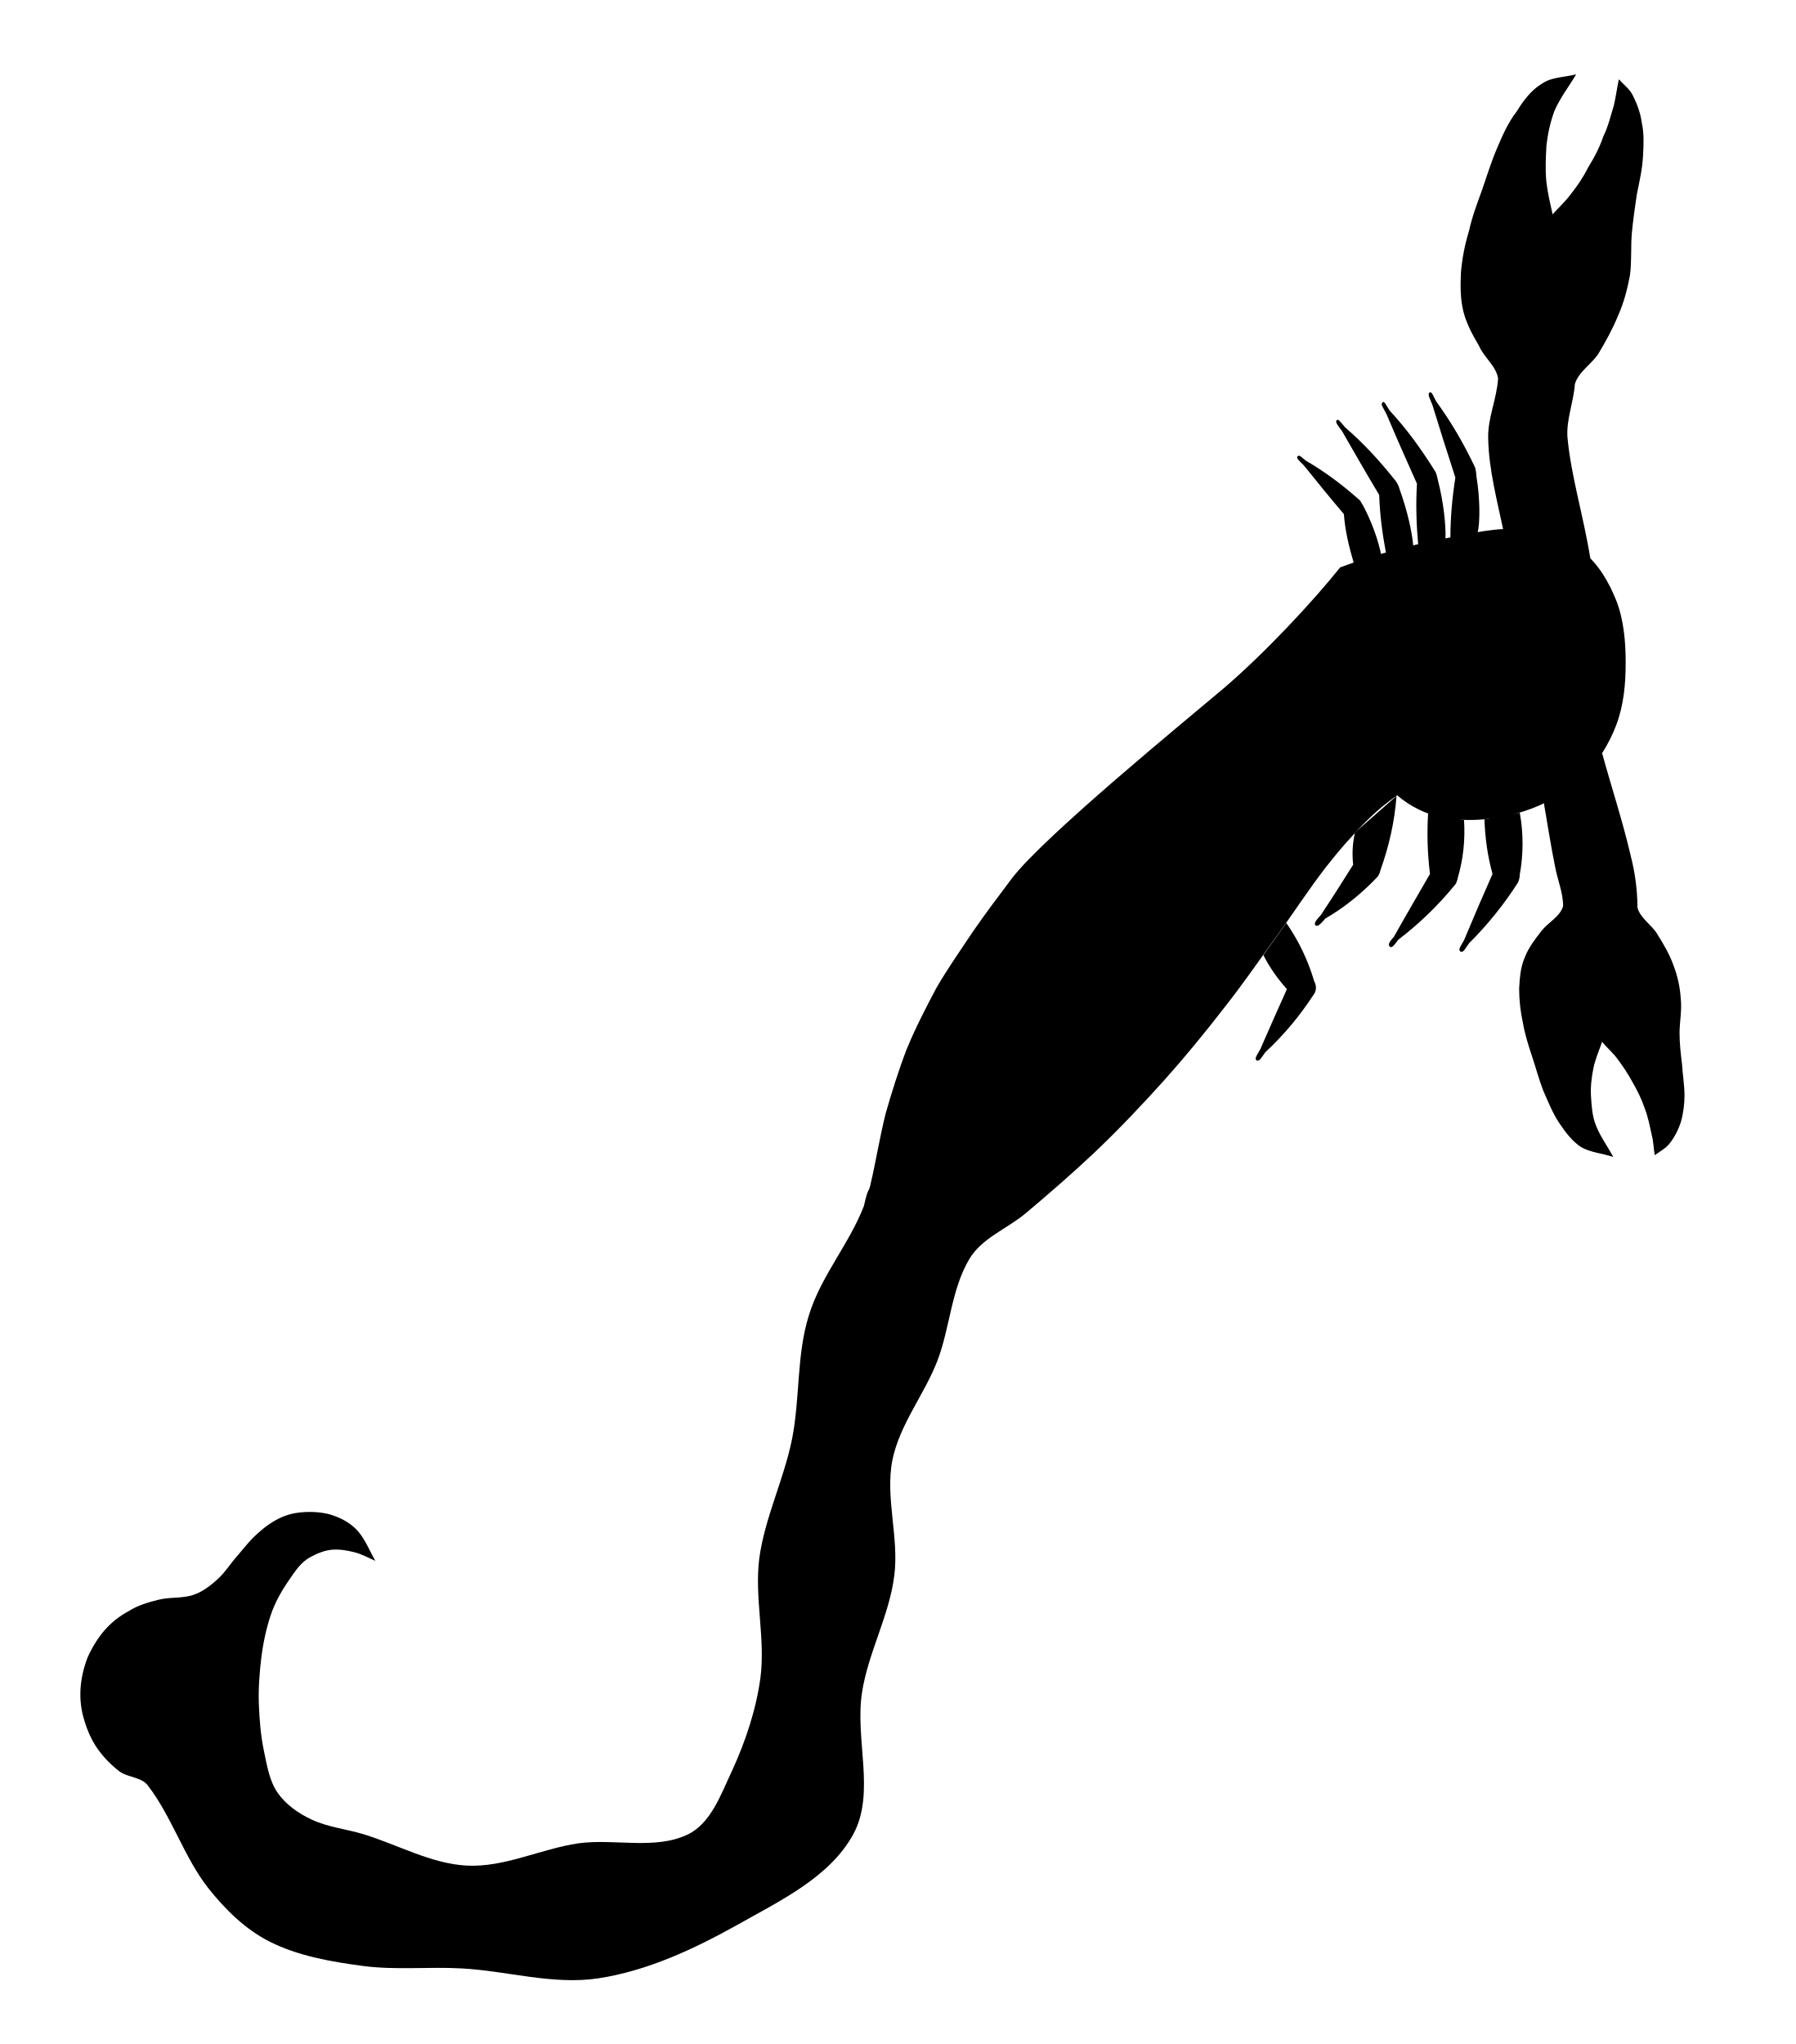
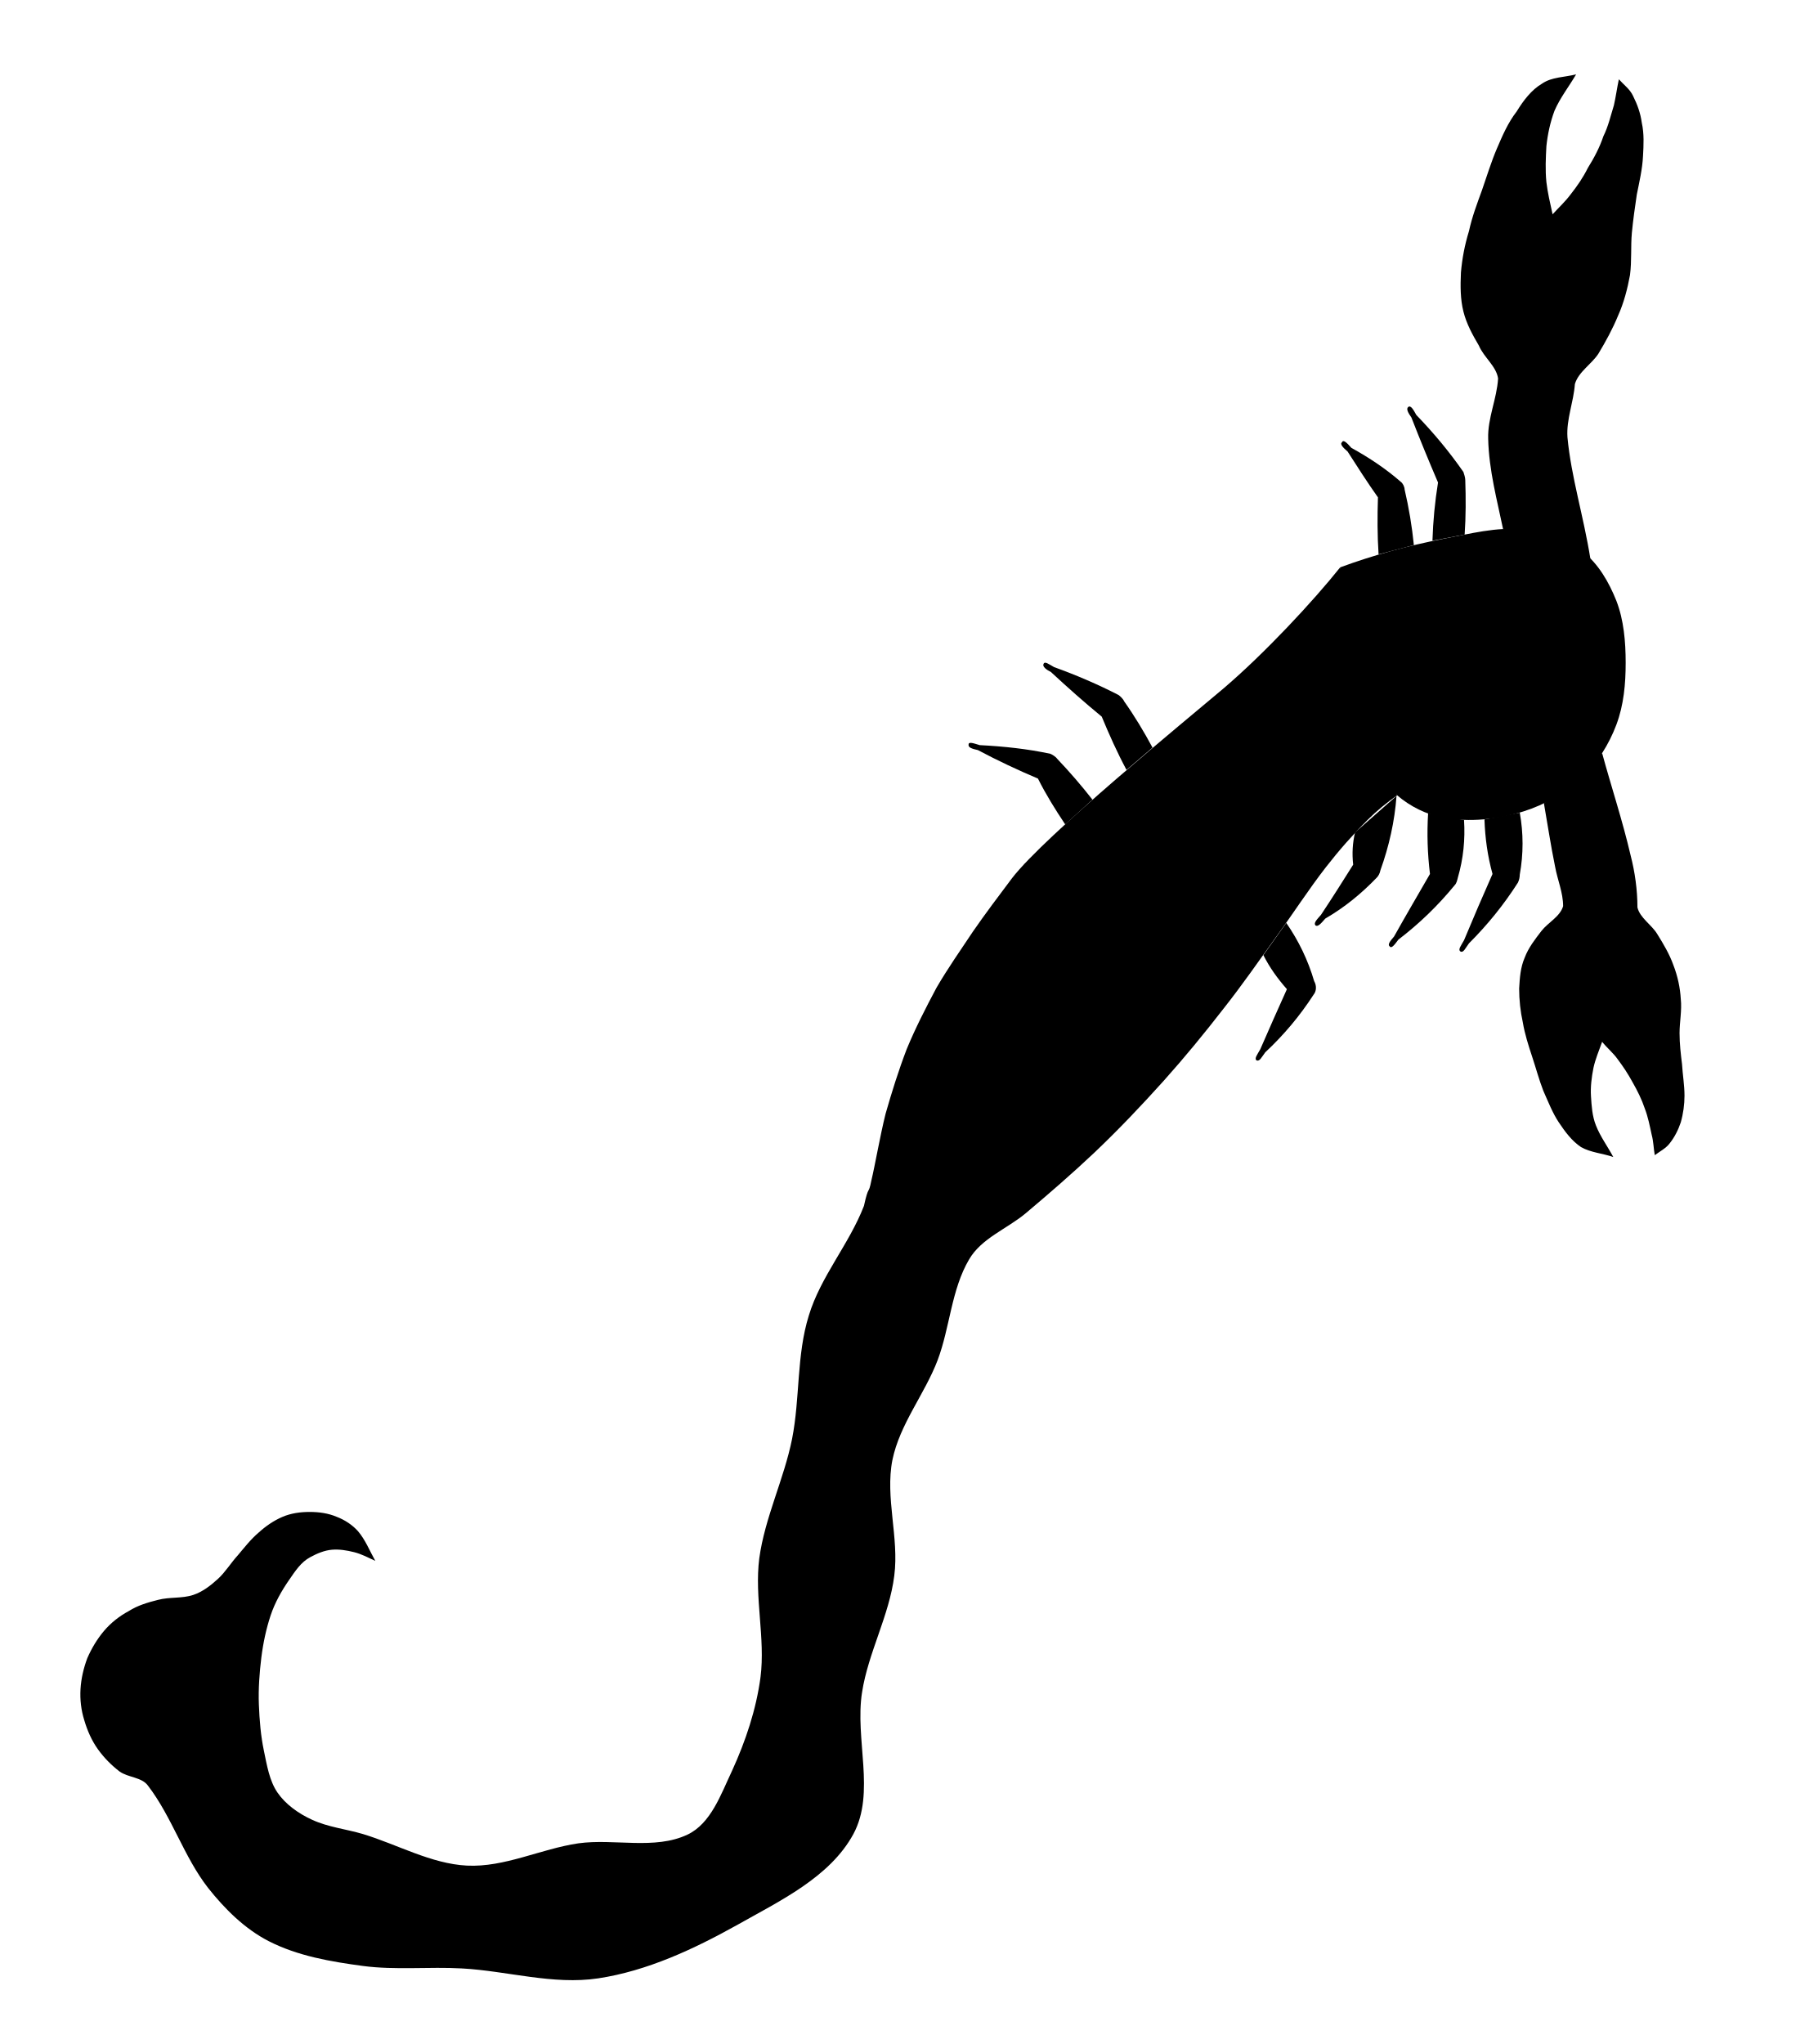
<svg xmlns="http://www.w3.org/2000/svg" viewBox="-125 -192 290 330">
  <g>
    <path d="M 91.4 -100.4 C 96.8 -102.4 102.4 -103.9 108 -105 C 112.3 -105.8 116.7 -107 121 -106.5 C 124.4 -106.1 127.8 -105.1 130.5 -103 C 133.1 -101 134.8 -98 136 -95 C 137.2 -91.9 137.5 -88.4 137.5 -85 C 137.5 -81.6 137.2 -78.2 136 -75 C 134.8 -71.8 132.9 -68.8 130.5 -66.5 C 127.8 -64 124.5 -62.1 121 -61 C 116.8 -59.7 112.3 -59.2 108 -60 C 105.3 -60.5 102.7 -61.8 100.6 -63.6 C 97.5 -69.4 95.1 -75.6 93.5 -82 C 92 -88 91.3 -94.2 91.4 -100.4 Z" />
    <path class="fine" d="M 120.6 -91.6 Q 124 -94.4 127.4 -91.6 Q 124 -89.8 120.6 -91.6 Z M 120.6 -79.4 Q 124 -77.6 127.4 -79.4 Q 124 -82.2 120.6 -79.4 Z" />
  </g>
  <g>
    <path d="M 131.8 -101.8 C 130.7 -108.7 128.7 -115 128.1 -121.4 C 127.9 -124.3 129.1 -127.1 129.3 -130 C 129.9 -132 132 -133.2 133.1 -134.9 C 134.3 -136.9 135.4 -138.9 136.3 -141.1 C 137.2 -143.1 137.8 -145.4 138.2 -147.6 C 138.5 -149.9 138.3 -152.2 138.5 -154.4 C 138.7 -156.5 139 -158.6 139.3 -160.6 C 139.7 -162.6 140.2 -164.7 140.3 -166.8 C 140.4 -168.6 140.5 -170.4 140.1 -172.2 C 139.9 -173.7 139.4 -175.1 138.7 -176.5 C 138.2 -177.6 137.2 -178.3 136.4 -179.2 C 136.1 -177.8 135.9 -176.3 135.6 -175 C 135.1 -173.4 134.7 -171.6 133.9 -170 C 133.3 -168.2 132.4 -166.5 131.4 -164.9 C 130.6 -163.3 129.7 -162 128.6 -160.6 C 127.7 -159.4 126.7 -158.5 125.7 -157.4 C 125.3 -159.2 124.9 -160.9 124.7 -162.6 C 124.5 -164.6 124.6 -166.5 124.7 -168.4 C 124.9 -170.3 125.3 -172.2 126 -174.1 C 126.9 -176.2 128.4 -178.1 129.5 -180 C 127.6 -179.5 125.6 -179.6 124 -178.5 C 122.3 -177.5 121 -175.8 119.9 -174 C 118.5 -172.2 117.6 -170.1 116.7 -168 C 115.8 -165.9 115.1 -163.6 114.3 -161.3 C 113.5 -159.1 112.7 -157 112.2 -154.7 C 111.5 -152.4 111.1 -150.3 110.9 -148 C 110.8 -145.8 110.8 -143.7 111.3 -141.7 C 111.8 -139.7 112.8 -137.9 113.8 -136.2 C 114.6 -134.3 116.6 -132.9 116.9 -130.9 C 116.7 -127.6 115.2 -124.5 115.3 -121.2 C 115.4 -116.1 116.8 -111 117.7 -106.6" />
    <path d="M 133.7 -70.4 C 135.2 -64.9 137 -59.5 138.3 -53.9 C 139 -51.2 139.4 -48.3 139.4 -45.5 C 139.8 -43.8 141.7 -42.7 142.6 -41.2 C 143.6 -39.6 144.6 -37.9 145.2 -36.2 C 145.9 -34.4 146.3 -32.5 146.4 -30.7 C 146.6 -28.9 146.2 -27 146.2 -25.2 C 146.2 -23.5 146.4 -21.8 146.6 -20.2 C 146.7 -18.5 147 -16.8 147 -15.1 C 147 -13.7 146.8 -12.2 146.4 -10.8 C 146 -9.6 145.4 -8.4 144.6 -7.4 C 144 -6.6 143 -6.1 142.2 -5.5 C 142 -6.6 142 -7.7 141.7 -8.8 C 141.4 -10.2 141.1 -11.7 140.6 -13 C 140.1 -14.5 139.4 -15.9 138.6 -17.3 C 137.9 -18.6 137.1 -19.8 136.2 -21 C 135.5 -22 134.5 -22.8 133.7 -23.8 C 133.2 -22.4 132.6 -21 132.3 -19.6 C 132 -18.1 131.8 -16.5 131.9 -15 C 132 -13.4 132.1 -11.8 132.7 -10.3 C 133.4 -8.5 134.6 -6.9 135.5 -5.2 C 133.8 -5.8 131.9 -5.9 130.3 -6.8 C 128.8 -7.8 127.7 -9.3 126.7 -10.8 C 125.7 -12.3 125 -14.1 124.2 -15.9 C 123.5 -17.7 123 -19.6 122.4 -21.4 C 121.8 -23.2 121.2 -25.1 120.9 -26.9 C 120.5 -28.7 120.3 -30.6 120.3 -32.4 C 120.4 -34.1 120.5 -35.8 121.2 -37.4 C 121.8 -39 122.9 -40.4 123.9 -41.7 C 125 -43.1 126.9 -44 127.4 -45.7 C 127.4 -47.9 126.5 -49.9 126.1 -52.1 C 125.4 -55.5 124.9 -58.9 124.3 -62.3" />
    <path d="M 129.3 -130 Q 123 -128.9 116.9 -130.9 M 139.4 -45.5 Q 133.4 -47.1 127.4 -45.7" />
  </g>
  <g>
-     <path d="M 109.2 -105.1 C 109.2 -108.5 109.5 -111.7 110 -114.9 C 108.7 -118.9 107.5 -122.7 106.3 -126.6 C 105.9 -127.6 105.5 -128.3 105.8 -128.6 C 106.2 -128.9 106.4 -128.1 106.9 -127.2 C 109.3 -123.9 111.3 -120.5 113.2 -116.5 C 113.3 -116.1 113.4 -115.5 113.4 -115.1 C 114 -111.5 114 -107.7 113.6 -106" />
-     <path d="M 104 -104 C 103.7 -107.4 103.6 -110.6 103.8 -113.9 C 102.1 -117.7 100.5 -121.3 98.9 -125.1 C 98.4 -126.1 97.9 -126.7 98.2 -127 C 98.5 -127.4 98.8 -126.6 99.4 -125.7 C 102.1 -122.8 104.5 -119.5 106.8 -115.8 C 107 -115.4 107.1 -114.8 107.2 -114.4 C 108.1 -110.9 108.5 -107.1 108.4 -105" />
-     <path d="M 98.8 -102.7 C 98.2 -105.9 97.8 -109 97.7 -112.1 C 95.6 -115.6 93.7 -118.9 91.7 -122.4 C 91.1 -123.2 90.6 -123.8 90.8 -124.1 C 91.1 -124.5 91.5 -123.8 92.2 -123 C 95.1 -120.5 97.8 -117.6 100.4 -114.3 C 100.7 -113.9 100.9 -113.4 101 -113 C 102.2 -109.7 103 -106.2 103.2 -103.9" />
-     <path d="M 93.6 -101.1 C 92.8 -103.8 92.2 -106.3 92 -109 C 89.7 -111.7 87.6 -114.3 85.5 -116.9 C 84.8 -117.6 84.3 -118 84.5 -118.3 C 84.8 -118.7 85.2 -118.1 85.9 -117.6 C 89 -115.8 91.8 -113.7 94.6 -111.2 C 94.8 -110.9 95 -110.5 95.2 -110.2 C 96.6 -107.5 97.6 -104.6 98 -102.5" />
+     <path d="M 106.3 -104.7 C 106.4 -107.9 106.7 -111 107.2 -114.1 C 105.7 -117.6 104.3 -121 102.9 -124.6 C 102.4 -125.3 102 -126 102.4 -126.3 C 102.8 -126.6 103.2 -125.9 103.7 -125 C 106.5 -122.1 109 -119.1 111.3 -115.8 C 111.4 -115.5 111.6 -114.9 111.6 -114.5 C 111.7 -111.6 111.7 -108.6 111.5 -105.7" />
+     <path d="M 97.6 -102.5 C 97.4 -105.6 97.4 -108.6 97.5 -111.7 C 95.8 -114.1 94.2 -116.6 92.6 -119.1 C 91.9 -119.7 91.3 -120.3 91.7 -120.6 C 91.9 -121.1 92.5 -120.5 93.2 -119.7 C 96.1 -118.1 98.8 -116.3 101.2 -114.2 C 101.5 -114 101.8 -113.4 101.8 -113 C 102.5 -110 103 -107 103.3 -104" />
+     <path d="M 56.9 -67.7 C 55.4 -70.5 54.1 -73.4 52.9 -76.3 C 50.1 -78.6 47.4 -81 44.7 -83.5 C 43.9 -83.9 43.3 -84.4 43.5 -84.8 C 43.7 -85.3 44.3 -84.8 45.2 -84.3 C 48.8 -83 52.3 -81.5 55.6 -79.8 C 55.9 -79.6 56.4 -79.1 56.5 -78.8 C 58.2 -76.4 59.7 -73.9 61.1 -71.3" />
+     <path d="M 47 -58.9 C 45.4 -61.3 43.9 -63.7 42.6 -66.3 C 39.3 -67.7 36.1 -69.2 32.9 -70.9 C 32 -71.1 31.3 -71.3 31.4 -71.8 C 31.4 -72.3 32.2 -72 33.2 -71.7 C 37.1 -71.5 40.9 -71.1 44.6 -70.3 C 44.9 -70.2 45.5 -69.8 45.7 -69.5 C 47.7 -67.4 49.6 -65.2 51.4 -62.9" />
    <path d="M 114.7 -59.7 C 114.8 -56.7 115.2 -53.8 116 -50.9 C 114.4 -47.3 112.9 -43.8 111.4 -40.2 C 110.9 -39.3 110.4 -38.7 110.8 -38.4 C 111.3 -38.1 111.6 -38.9 112.2 -39.7 C 115.2 -42.7 117.8 -45.9 120.1 -49.5 C 120.3 -49.9 120.4 -50.4 120.4 -50.8 C 121 -54.1 121 -57.5 120.4 -60.8" />
    <path d="M 105.6 -60.7 C 105.4 -57.4 105.5 -54.2 105.9 -50.9 C 104 -47.6 102 -44.2 100.1 -40.8 C 99.5 -40.1 99 -39.5 99.4 -39.2 C 99.7 -38.8 100.2 -39.5 100.8 -40.3 C 104.2 -42.9 107.2 -45.8 109.9 -49.1 C 110.2 -49.4 110.3 -49.9 110.4 -50.3 C 111.3 -53.4 111.6 -56.5 111.4 -59.6" />
    <path d="M 93.8 -57.6 C 93.4 -55.9 93.3 -54.2 93.5 -52.4 C 91.8 -49.7 90.1 -47 88.3 -44.3 C 87.6 -43.5 87.1 -43 87.4 -42.6 C 87.8 -42.3 88.3 -42.9 89 -43.7 C 92.1 -45.5 94.8 -47.7 97.3 -50.3 C 97.6 -50.6 97.8 -51 97.9 -51.5 C 99.3 -55.4 100.2 -59.4 100.5 -63.5" />
    <path d="M 79 -37.8 C 80 -35.8 81.3 -34 82.8 -32.3 C 81.3 -29 79.9 -25.8 78.5 -22.6 C 78 -21.7 77.5 -21.1 77.9 -20.8 C 78.4 -20.6 78.7 -21.3 79.3 -22.1 C 82.3 -24.9 84.9 -28 87.1 -31.4 C 87.6 -32 87.6 -32.9 87.2 -33.6 C 86.2 -37 84.7 -40.1 82.7 -43" />
  </g>
  <g>
    <path d="M 91.4 -100.4 C 87.1 -95 79.2 -86.5 72.5 -80.8 C 66.6 -75.8 43.7 -57.1 38.4 -50.2 C 36.3 -47.4 34.1 -44.5 32.1 -41.6 C 30.1 -38.6 28 -35.6 26.2 -32.5 C 24.5 -29.3 22.8 -26 21.4 -22.6 C 20.1 -19.2 19 -15.7 18 -12.2 C 17.1 -8.6 16.3 -3.9 15.7 -1.4 C 15.2 1.1 15.3 -0.9 14.5 2.7 C 12.1 8.9 7.5 14.1 5.6 20.4 C 3.6 26.8 4.2 33.7 2.9 40.3 C 1.6 46.8 -1.5 53 -2.4 59.6 C -3.2 65.9 -1.4 72.5 -2.2 78.8 C -2.9 84 -4.6 89.1 -6.8 93.9 C -8.6 97.7 -10.2 102.4 -14 104.2 C -19.3 106.7 -25.8 104.8 -31.6 105.6 C -37.7 106.5 -43.5 109.5 -49.6 109.2 C -55.4 108.9 -60.8 105.8 -66.4 104.1 C -69.1 103.3 -72 103 -74.6 101.8 C -76.8 100.8 -78.9 99.3 -80.2 97.4 C -81.5 95.5 -81.9 93 -82.4 90.6 C -82.9 88.2 -83.1 85.7 -83.2 83.2 C -83.3 80.7 -83.1 78 -82.8 75.6 C -82.5 73.2 -82 70.9 -81.3 68.8 C -80.6 66.7 -79.5 64.8 -78.4 63.2 C -77.3 61.6 -76.4 60.2 -74.9 59.4 C -73.8 58.8 -72.6 58.3 -71.4 58.2 C -70.2 58.1 -69 58.3 -67.8 58.6 C -66.6 58.9 -65.5 59.5 -64.4 60 C -65.3 58.4 -66 56.6 -67.2 55.2 C -68.1 54.2 -69.3 53.4 -70.6 52.9 C -72 52.3 -73.5 52.1 -75 52.1 C -76.5 52.1 -78 52.3 -79.4 52.9 C -80.8 53.5 -82.1 54.4 -83.2 55.4 C -84.5 56.5 -85.5 57.8 -86.6 59.1 C -87.7 60.3 -88.6 61.8 -89.8 62.9 C -91 64 -92.3 65 -93.8 65.5 C -95.6 66.1 -97.6 65.8 -99.5 66.3 C -101.1 66.7 -102.8 67.2 -104.2 68.1 C -105.7 68.9 -107.1 70 -108.2 71.3 C -109.3 72.6 -110.2 74.1 -110.9 75.7 C -111.5 77.3 -111.9 79 -112 80.7 C -112.1 82.4 -111.9 84.1 -111.4 85.7 C -110.9 87.4 -110.2 89 -109.2 90.4 C -108.2 91.8 -107 93 -105.7 94 C -104.3 95 -102.1 94.9 -101.1 96.3 C -97.2 101.4 -95.3 107.8 -91.4 112.8 C -88.7 116.2 -85.5 119.4 -81.6 121.4 C -76.9 123.8 -71.6 124.7 -66.4 125.4 C -61.1 126.1 -55.7 125.5 -50.4 125.8 C -43.1 126.2 -35.7 128.5 -28.4 127.4 C -20.5 126.2 -13 122.7 -6 118.8 C 0.9 114.9 9 111.1 12.8 104.1 C 16.4 97.4 13 88.8 14.2 81.2 C 15.2 74.8 18.6 68.8 19.4 62.4 C 20.2 56.2 17.9 49.8 19.1 43.7 C 20.3 37.9 24.3 33.1 26.4 27.6 C 28.4 22.3 28.6 16.2 31.5 11.3 C 33.5 7.9 37.6 6.4 40.6 3.9 C 44.4 0.7 48.1 -2.5 51.7 -5.9 C 55.6 -9.6 59.3 -13.5 62.9 -17.5 C 66.3 -21.3 69.5 -25.2 72.6 -29.2 C 75.6 -33 78.3 -36.9 81.1 -40.8 C 83.8 -44.5 86.3 -48.4 89.1 -52 C 91.2 -54.7 93.4 -57.2 95.8 -59.6 C 97.3 -61.1 98.9 -62.4 100.6 -63.6" />
    <path class="fine" d="M 56.9 -67.7 Q 71.8 -60.8 85.2 -46.6 M 40.3 -52.6 Q 57.6 -42.3 71.1 -27.3 M 26.1 -32.2 Q 42.3 -22.8 55.4 -9.5" />
    <path class="fine" d="M 14.5 2.7 Q 25.2 2.5 31.5 11.3 M 2.9 40.3 Q 12 37.1 19.1 43.7 M -2.2 78.8 Q 6.7 75.1 14.2 81.2 M -14 104.2 Q -5.6 109.1 -6 118.8 M -49.6 109.2 Q -45 117.7 -50.4 125.8" />
    <path d="M -82.7 88.7 Q -89.8 95.3 -101.1 96.3" />
  </g>
</svg>
